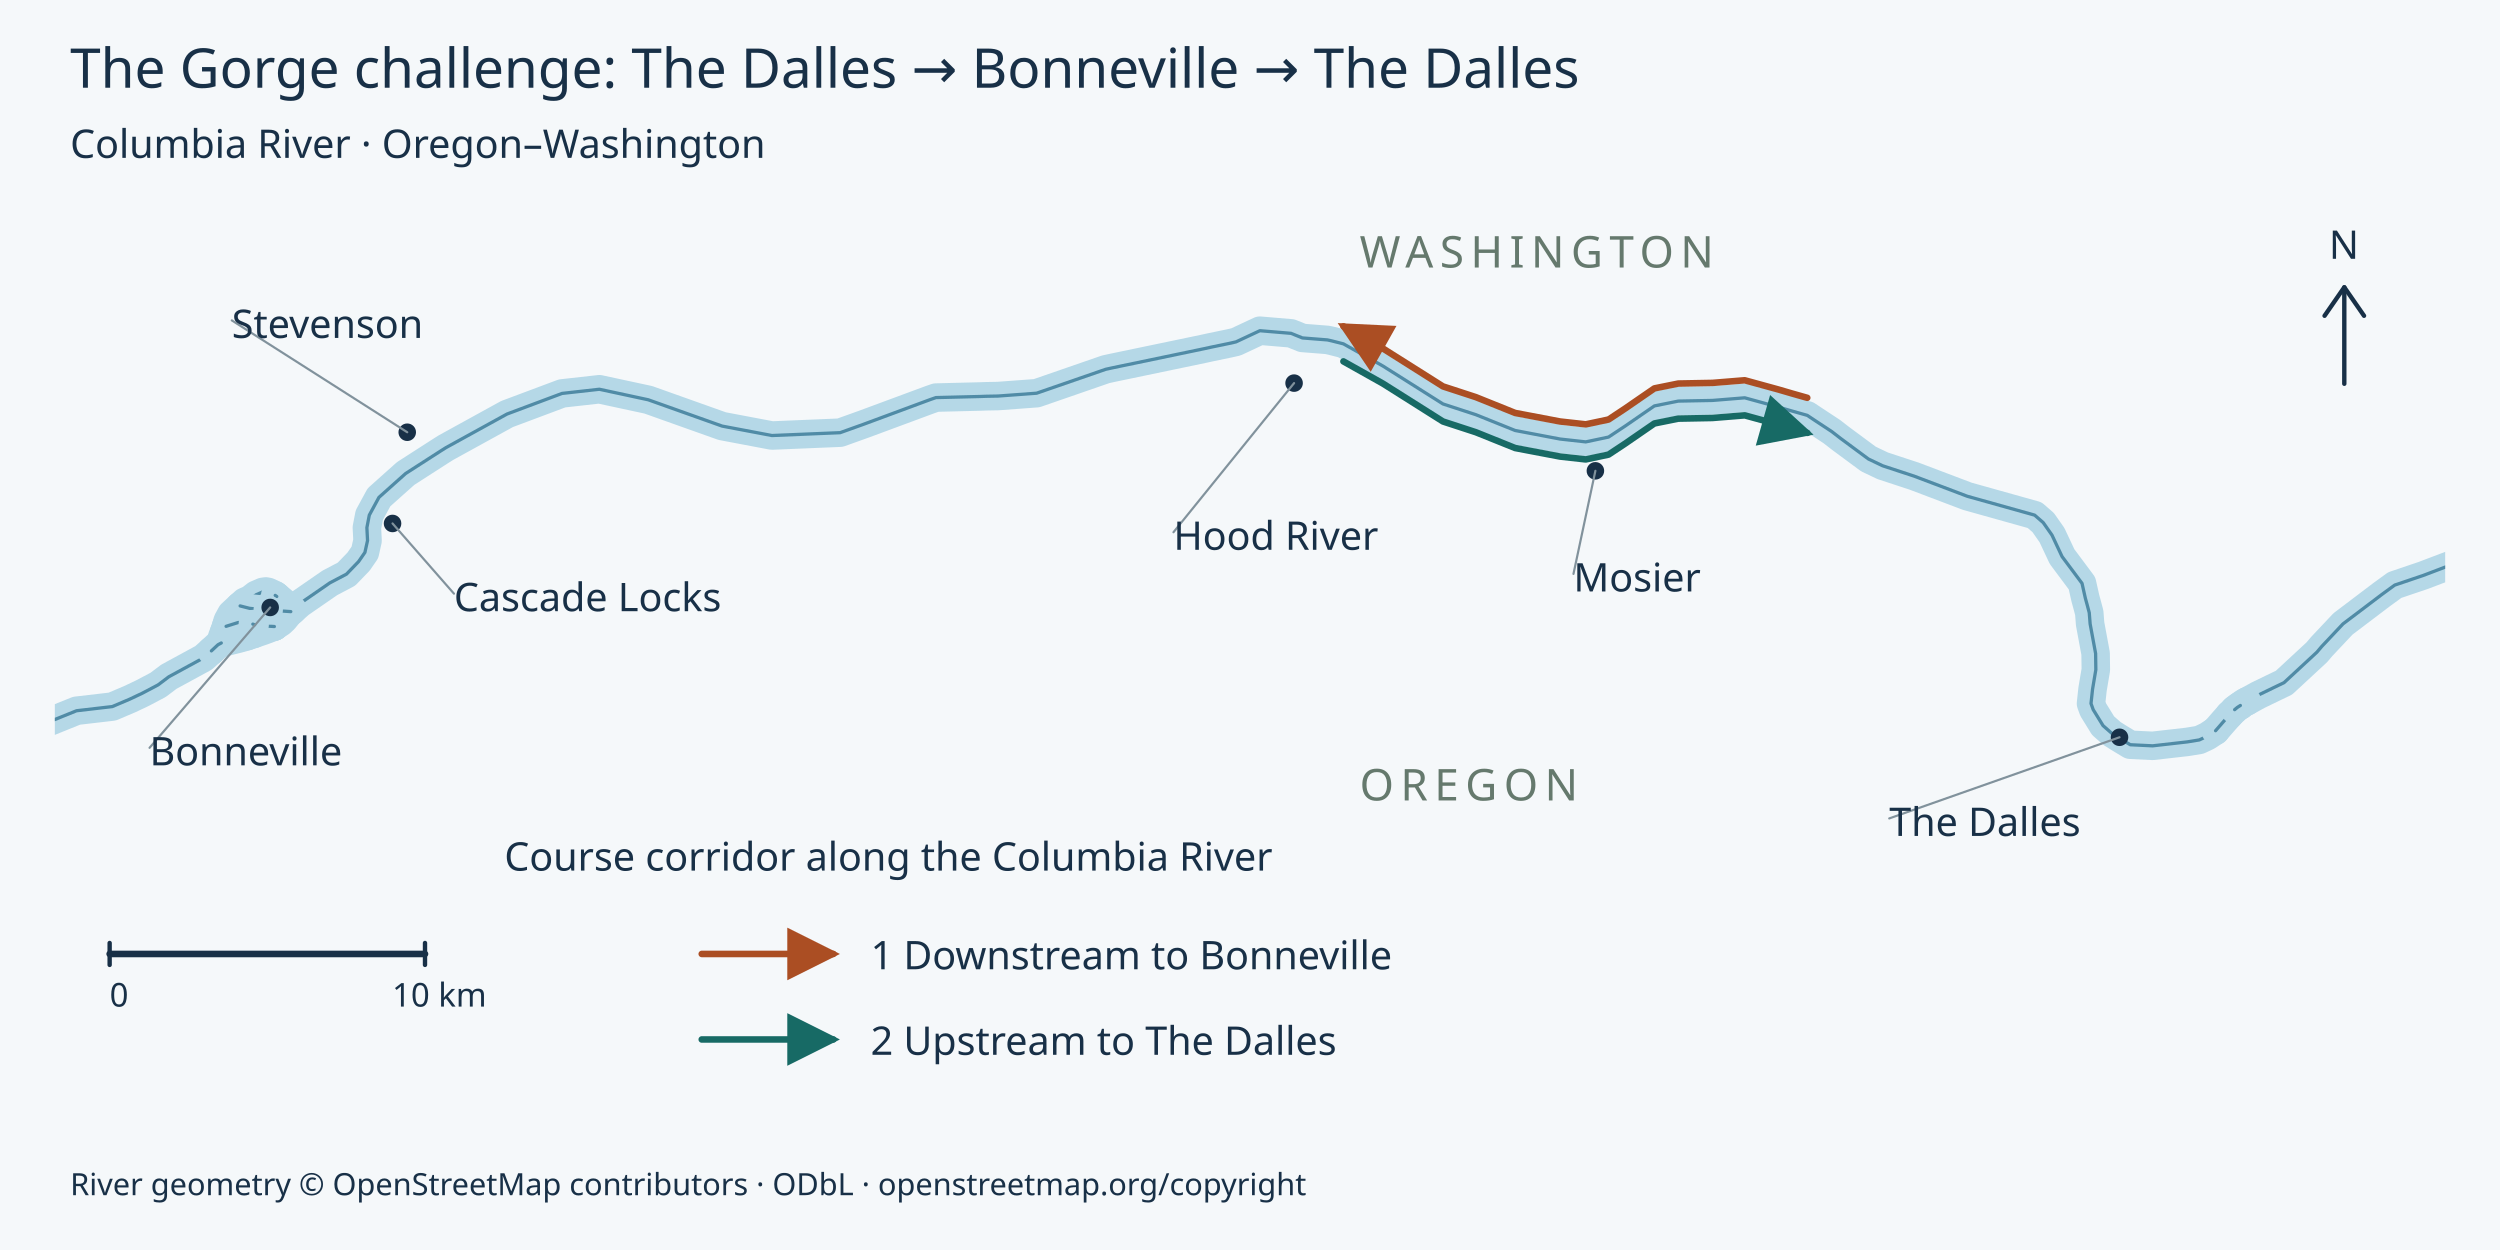
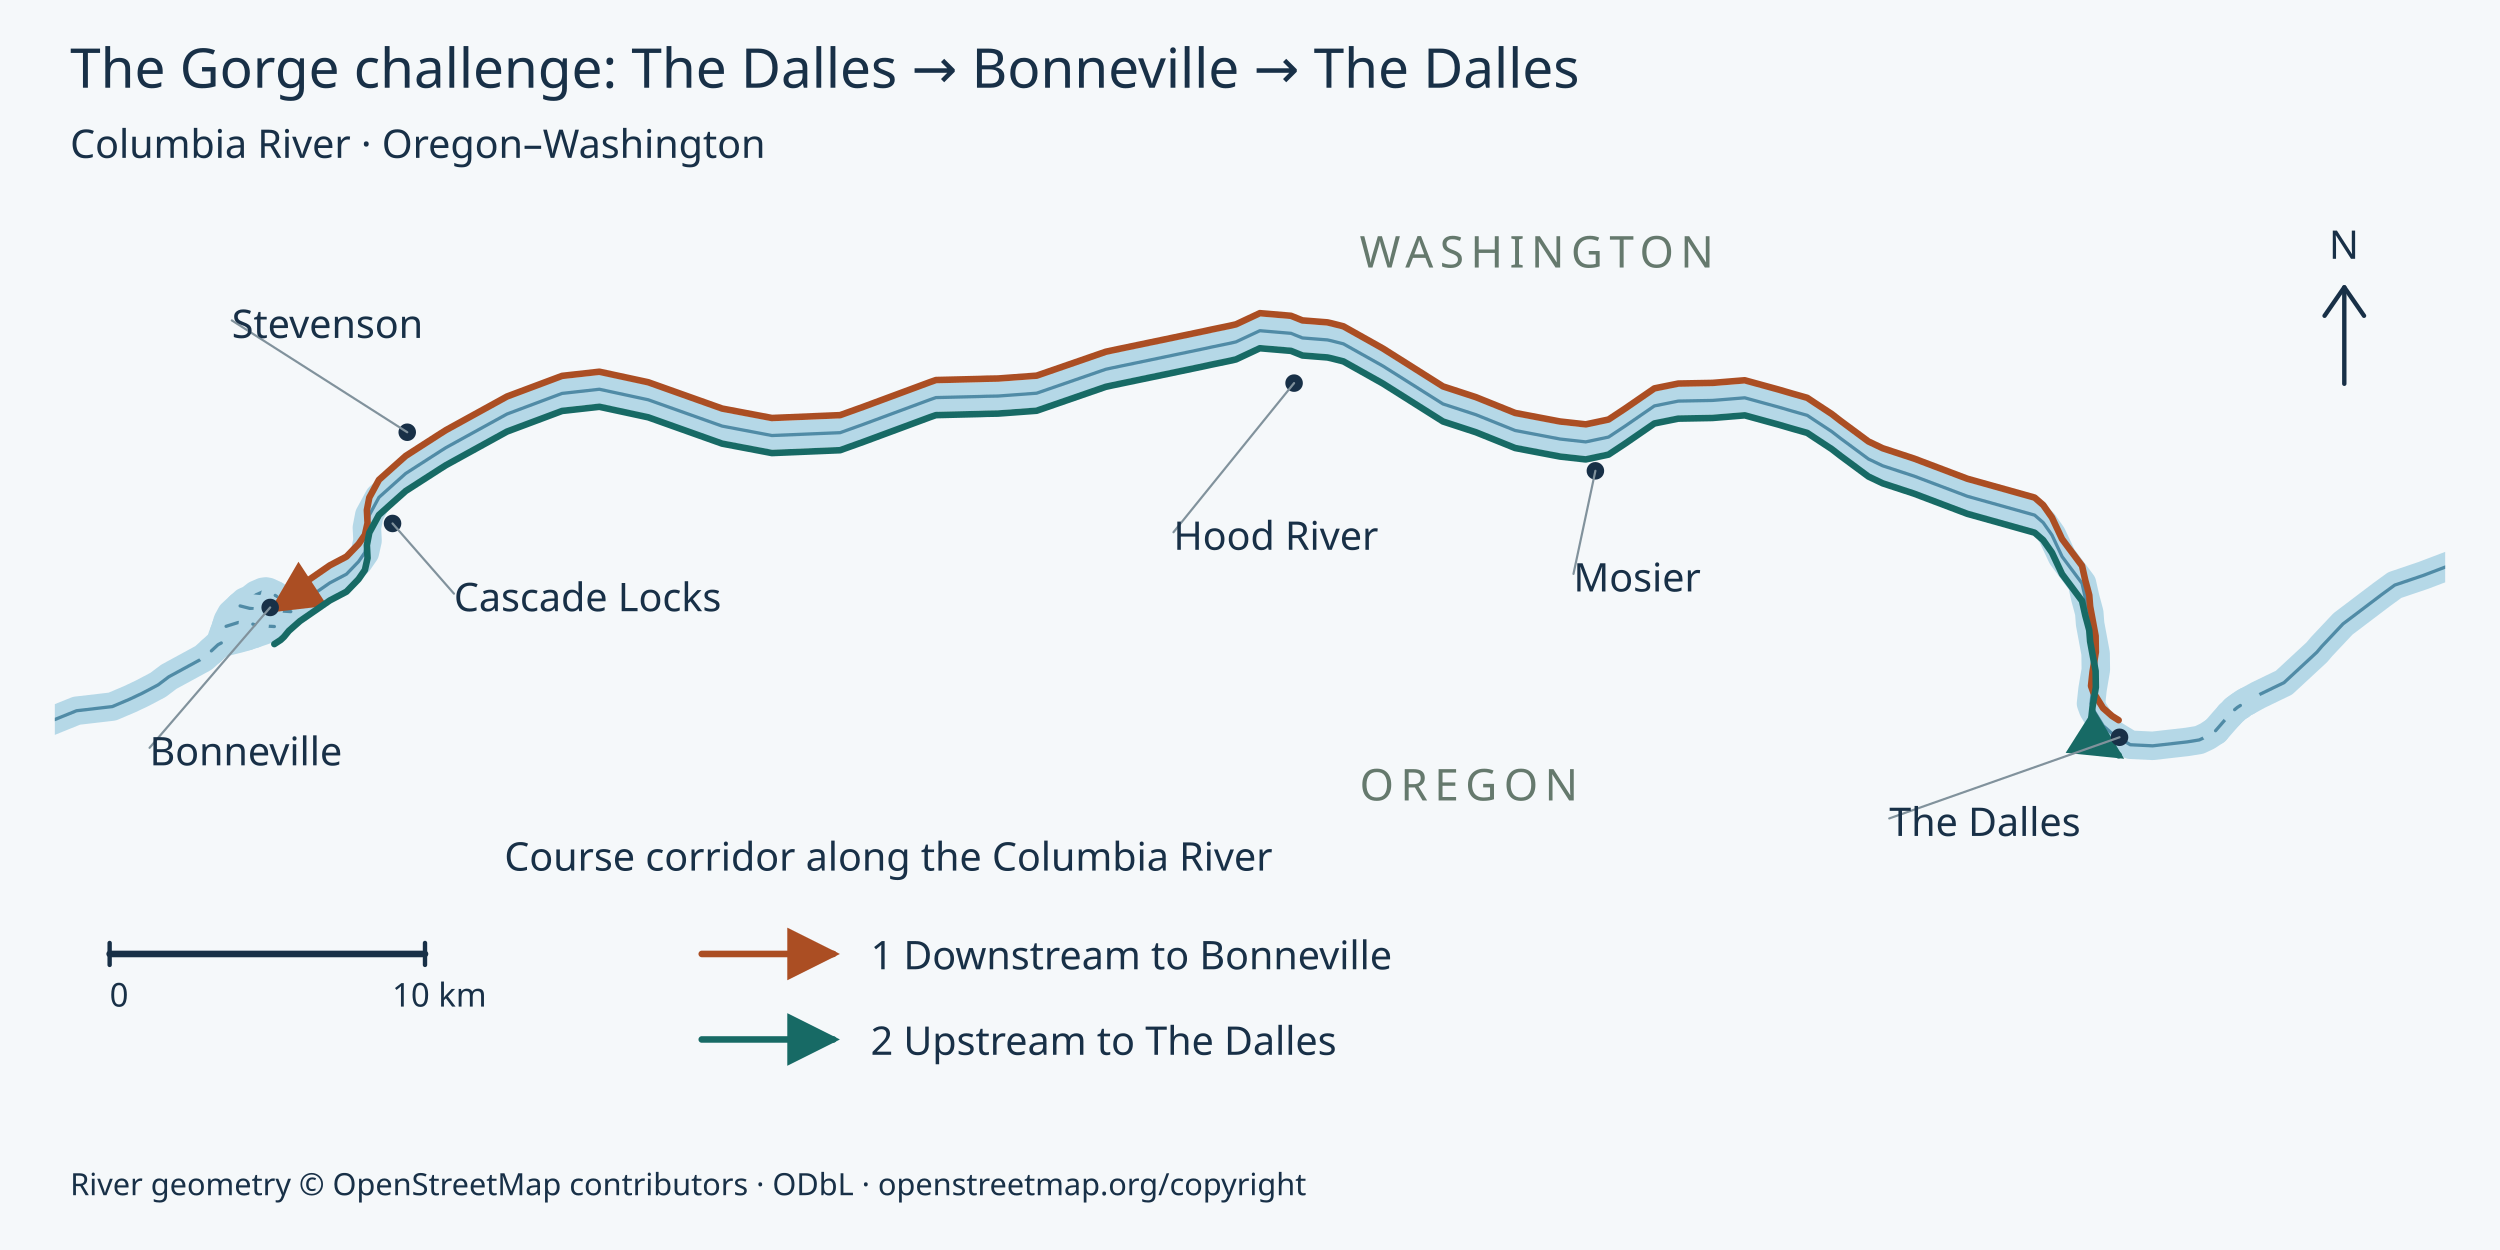
<svg xmlns="http://www.w3.org/2000/svg" viewBox="0 0 1140 570" role="img" aria-labelledby="title desc">
  <rect width="1140" height="570" fill="#f5f8fa" />
  <defs>
    <marker id="out" markerWidth="8" markerHeight="8" refX="7" refY="4" orient="auto">
      <path d="M0 0L8 4L0 8Z" fill="#ab4e23" />
    </marker>
    <marker id="back" markerWidth="8" markerHeight="8" refX="7" refY="4" orient="auto">
      <path d="M0 0L8 4L0 8Z" fill="#176a65" />
    </marker>
  </defs>
  <g font-family="system-ui, sans-serif" fill="#183047">
    <text x="32.0" y="40.0" font-size="25">The Gorge challenge: The Dalles → Bonneville → The Dalles</text>
    <text x="32.0" y="72.0" font-size="18">Columbia River · Oregon–Washington</text>
    <text x="620.0" y="122.0" font-size="20" letter-spacing="3" fill="#65796d">WASHINGTON</text>
    <text x="620.0" y="365.0" font-size="20" letter-spacing="3" fill="#65796d">OREGON</text>
    <g clip-path="url(#mapclip)">
      <polyline points="1019.0,323.6 1016.7,325.9" fill="none" stroke="#b5d8e7" stroke-width="13" stroke-linecap="round" stroke-linejoin="round" />
      <polyline points="1019.0,323.6 1016.7,325.9" fill="none" stroke="#508ba6" stroke-width="1.5" stroke-linecap="round" stroke-linejoin="round" />
    </g>
    <g clip-path="url(#mapclip)">
      <polyline points="1010.3,333.2 1006.5,335.7 1002.9,337.4 997.4,338.3 981.6,340.1 971.4,339.6 966.1,336.4 963.1,334.5 959.0,330.9 954.5,323.6 953.5,320.8 954.2,314.3 955.7,305.4 955.6,298.0 953.1,284.5 952.7,279.4 951.8,276.0 950.9,272.7 949.4,266.0 940.3,253.8 935.7,244.0 931.7,238.3 927.8,234.9 897.1,226.3 872.8,217.1 858.5,212.4 852.0,209.3 839.3,199.9 835.3,196.8 827.4,191.6 824.1,189.4 817.4,187.5 810.9,185.6 795.6,181.4 789.5,181.9 780.9,182.6 765.3,182.9 754.4,185.1 740.9,194.4 733.5,199.3 723.1,201.5 711.4,200.2 690.9,196.3 673.0,189.1 658.0,184.2 630.6,166.9 612.6,156.8 607.1,155.4 605.3,155.0 593.9,154.1 588.7,152.0 574.5,150.8 563.6,155.9 560.5,156.6 552.3,158.3 549.1,159.0 538.1,161.3 507.4,167.7 504.2,168.4 472.7,179.3 455.1,180.6 449.7,180.7 446.9,180.8 426.8,181.3 424.2,182.2 393.7,193.5 383.1,197.3 352.0,198.6 329.3,194.3 295.6,182.3 273.3,177.5 256.3,179.4 231.2,188.8 203.4,204.1 200.7,205.8 185.0,215.9 179.5,220.8 172.8,226.8 168.4,234.9 167.3,240.6 167.6,246.5 166.4,251.9 163.5,256.1 158.0,261.8 150.4,265.8 136.8,275.2 133.5,278.1 132.6,278.9 131.7,279.7 129.5,282.4 128.0,283.8 125.1,285.7" fill="none" stroke="#b5d8e7" stroke-width="13" stroke-linecap="round" stroke-linejoin="round" />
      <polyline points="1010.3,333.2 1006.5,335.7 1002.9,337.4 997.4,338.3 981.6,340.1 971.4,339.6 966.1,336.4 963.1,334.5 959.0,330.9 954.5,323.6 953.5,320.8 954.2,314.3 955.7,305.4 955.6,298.0 953.1,284.5 952.7,279.4 951.8,276.0 950.9,272.7 949.4,266.0 940.3,253.8 935.7,244.0 931.7,238.3 927.8,234.9 897.1,226.3 872.8,217.1 858.5,212.4 852.0,209.3 839.3,199.9 835.3,196.8 827.4,191.6 824.1,189.4 817.4,187.5 810.9,185.6 795.6,181.4 789.5,181.9 780.9,182.6 765.3,182.9 754.4,185.1 740.9,194.4 733.5,199.3 723.1,201.5 711.4,200.2 690.9,196.3 673.0,189.1 658.0,184.2 630.6,166.9 612.6,156.8 607.1,155.4 605.3,155.0 593.9,154.1 588.7,152.0 574.5,150.8 563.6,155.9 560.5,156.6 552.3,158.3 549.1,159.0 538.1,161.3 507.4,167.7 504.2,168.4 472.7,179.3 455.1,180.6 449.7,180.7 446.9,180.8 426.8,181.3 424.2,182.2 393.7,193.5 383.1,197.3 352.0,198.6 329.3,194.3 295.6,182.3 273.3,177.5 256.3,179.4 231.2,188.8 203.4,204.1 200.7,205.8 185.0,215.9 179.5,220.8 172.8,226.8 168.4,234.9 167.3,240.6 167.6,246.5 166.4,251.9 163.5,256.1 158.0,261.8 150.4,265.8 136.8,275.2 133.5,278.1 132.6,278.9 131.7,279.7 129.5,282.4 128.0,283.8 125.1,285.7" fill="none" stroke="#508ba6" stroke-width="1.5" stroke-linecap="round" stroke-linejoin="round" />
    </g>
    <g clip-path="url(#mapclip)">
      <polyline points="96.4,296.8 92.8,300.0 77.0,308.6 72.1,312.3 64.9,316.1 59.2,318.8 51.2,322.2 34.9,324.1 15.1,332.1 8.7,334.9 -9.7,346.1 -30.6,354.9 -59.9,364.1 -70.4,367.3 -90.7,373.6 -110.8,379.9 -129.4,386.3 -146.2,400.3 -157.5,406.7 -159.3,407.7 -162.4,409.4 -165.5,411.2 -185.9,415.7 -216.3,426.7 -232.1,430.8 -238.8,431.7 -245.6,432.7 -248.9,433.4 -258.5,434.6 -269.6,435.9 -293.2,436.3 -309.2,430.6 -321.3,419.1 -324.5,414.4 -327.6,410.1 -330.9,404.8 -335.3,397.0 -346.1,392.1 -353.8,390.9 -366.5,389.8 -371.7,390.1 -377.0,391.2 -385.2,394.3 -392.6,398.4 -406.7,403.8 -424.2,403.4 -437.0,400.2 -438.7,399.7 -454.0,395.1 -463.9,389.4 -472.0,385.1 -478.1,381.0 -479.0,380.4 -493.6,376.9 -521.6,369.9 -546.4,362.5 -560.3,355.1 -572.2,350.7 -589.5,347.1 -597.8,346.1 -616.1,342.7 -634.3,340.2 -652.9,338.8 -659.0,337.2" fill="none" stroke="#b5d8e7" stroke-width="13" stroke-linecap="round" stroke-linejoin="round" />
      <polyline points="96.4,296.8 92.8,300.0 77.0,308.6 72.1,312.3 64.9,316.1 59.2,318.8 51.2,322.2 34.9,324.1 15.1,332.1 8.7,334.9 -9.7,346.1 -30.6,354.9 -59.9,364.1 -70.4,367.3 -90.7,373.6 -110.8,379.9 -129.4,386.3 -146.2,400.3 -157.5,406.7 -159.3,407.7 -162.4,409.4 -165.5,411.2 -185.9,415.7 -216.3,426.7 -232.1,430.8 -238.8,431.7 -245.6,432.7 -248.9,433.4 -258.5,434.6 -269.6,435.9 -293.2,436.3 -309.2,430.6 -321.3,419.1 -324.5,414.4 -327.6,410.1 -330.9,404.8 -335.3,397.0 -346.1,392.1 -353.8,390.9 -366.5,389.8 -371.7,390.1 -377.0,391.2 -385.2,394.3 -392.6,398.4 -406.7,403.8 -424.2,403.4 -437.0,400.2 -438.7,399.7 -454.0,395.1 -463.9,389.4 -472.0,385.1 -478.1,381.0 -479.0,380.4 -493.6,376.9 -521.6,369.9 -546.4,362.5 -560.3,355.1 -572.2,350.7 -589.5,347.1 -597.8,346.1 -616.1,342.7 -634.3,340.2 -652.9,338.8 -659.0,337.2" fill="none" stroke="#508ba6" stroke-width="1.5" stroke-linecap="round" stroke-linejoin="round" />
    </g>
    <g clip-path="url(#mapclip)">
      <polyline points="115.7,289.1 112.7,290.1" fill="none" stroke="#b5d8e7" stroke-width="13" stroke-linecap="round" stroke-linejoin="round" />
      <polyline points="115.7,289.1 112.7,290.1" fill="none" stroke="#508ba6" stroke-width="1.5" stroke-linecap="round" stroke-linejoin="round" />
    </g>
    <g clip-path="url(#mapclip)">
      <polyline points="116.7,287.6 114.3,287.1" fill="none" stroke="#b5d8e7" stroke-width="13" stroke-linecap="round" stroke-linejoin="round" />
      <polyline points="116.7,287.6 114.3,287.1" fill="none" stroke="#508ba6" stroke-width="1.5" stroke-linecap="round" stroke-linejoin="round" />
    </g>
    <g clip-path="url(#mapclip)">
      <polyline points="125.1,285.7 120.1,287.6 115.7,289.1" fill="none" stroke="#b5d8e7" stroke-width="13" stroke-linecap="round" stroke-linejoin="round" />
      <polyline points="125.1,285.7 120.1,287.6 115.7,289.1" fill="none" stroke="#508ba6" stroke-width="1.5" stroke-linecap="round" stroke-linejoin="round" />
    </g>
    <g clip-path="url(#mapclip)">
      <polyline points="112.7,290.1 108.9,291.2 100.9,293.2" fill="none" stroke="#b5d8e7" stroke-width="13" stroke-linecap="round" stroke-linejoin="round" />
      <polyline points="112.7,290.1 108.9,291.2 100.9,293.2" fill="none" stroke="#508ba6" stroke-width="1.5" stroke-linecap="round" stroke-linejoin="round" />
    </g>
    <g clip-path="url(#mapclip)">
      <polyline points="125.1,285.7 119.8,287.0 117.5,287.6 116.7,287.6" fill="none" stroke="#b5d8e7" stroke-width="13" stroke-linecap="round" stroke-linejoin="round" />
      <polyline points="125.1,285.7 119.8,287.0 117.5,287.6 116.7,287.6" fill="none" stroke="#508ba6" stroke-width="1.5" stroke-linecap="round" stroke-linejoin="round" />
    </g>
    <g clip-path="url(#mapclip)">
      <polyline points="114.3,287.1 111.8,286.6 110.5,286.4 110.1,286.4 108.0,286.3 105.5,286.9 102.2,288.2 101.3,290.5 100.9,292.5" fill="none" stroke="#b5d8e7" stroke-width="13" stroke-linecap="round" stroke-linejoin="round" />
      <polyline points="114.3,287.1 111.8,286.6 110.5,286.4 110.1,286.4 108.0,286.3 105.5,286.9 102.2,288.2 101.3,290.5 100.9,292.5" fill="none" stroke="#508ba6" stroke-width="1.5" stroke-linecap="round" stroke-linejoin="round" />
    </g>
    <g clip-path="url(#mapclip)">
      <polyline points="1501.1,165.4 1492.1,171.5 1472.3,181.4 1466.2,184.4 1462.2,186.4 1424.9,203.3 1407.7,210.6 1360.6,228.2 1358.4,229.0 1348.7,232.0 1344.9,233.6 1340.9,235.9 1333.2,241.5 1326.2,247.5 1324.2,249.2 1303.6,268.6 1295.2,276.8 1287.3,282.7 1278.2,285.3 1269.1,284.6 1261.7,282.6 1254.6,275.3 1245.5,264.4 1242.8,260.7 1238.4,258.0 1230.2,257.3 1198.7,270.3 1191.4,271.4 1180.9,267.0 1166.5,263.2 1149.9,261.7 1140.5,257.6 1132.6,254.6 1124.2,255.1 1105.0,262.4 1092.0,266.8 1086.1,271.1 1068.4,284.5 1058.7,294.8 1056.5,297.4 1041.5,311.3 1036.3,313.8 1029.7,317.0 1024.6,319.8" fill="none" stroke="#b5d8e7" stroke-width="13" stroke-linecap="round" stroke-linejoin="round" />
      <polyline points="1501.1,165.4 1492.1,171.5 1472.3,181.4 1466.2,184.4 1462.2,186.4 1424.9,203.3 1407.7,210.6 1360.6,228.2 1358.4,229.0 1348.7,232.0 1344.9,233.6 1340.9,235.9 1333.2,241.5 1326.2,247.5 1324.2,249.2 1303.6,268.6 1295.2,276.8 1287.3,282.7 1278.2,285.3 1269.1,284.6 1261.7,282.6 1254.6,275.3 1245.5,264.4 1242.8,260.7 1238.4,258.0 1230.2,257.3 1198.7,270.3 1191.4,271.4 1180.9,267.0 1166.5,263.2 1149.9,261.7 1140.5,257.6 1132.6,254.6 1124.2,255.1 1105.0,262.4 1092.0,266.8 1086.1,271.1 1068.4,284.5 1058.7,294.8 1056.5,297.4 1041.5,311.3 1036.3,313.8 1029.7,317.0 1024.6,319.8" fill="none" stroke="#508ba6" stroke-width="1.5" stroke-linecap="round" stroke-linejoin="round" />
    </g>
    <g clip-path="url(#mapclip)">
      <polyline points="100.9,292.5 100.9,293.2" fill="none" stroke="#b5d8e7" stroke-width="13" stroke-linecap="round" stroke-linejoin="round" />
      <polyline points="100.9,292.5 100.9,293.2" fill="none" stroke="#508ba6" stroke-width="1.5" stroke-linecap="round" stroke-linejoin="round" />
    </g>
    <g clip-path="url(#mapclip)">
      <polyline points="125.5,271.5 125.3,271.3 122.3,269.9 121.2,269.7 119.8,269.9 116.8,271.2 114.1,273.3 111.6,274.4 110.0,275.9 109.5,276.3 108.4,277.3 105.5,280.0 103.8,283.1 103.1,285.6 102.2,288.2" fill="none" stroke="#b5d8e7" stroke-width="13" stroke-linecap="round" stroke-linejoin="round" />
      <polyline points="125.5,271.5 125.3,271.3 122.3,269.9 121.2,269.7 119.8,269.9 116.8,271.2 114.1,273.3 111.6,274.4 110.0,275.9 109.5,276.3 108.4,277.3 105.5,280.0 103.8,283.1 103.1,285.6 102.2,288.2" fill="none" stroke="#508ba6" stroke-width="1.5" stroke-linecap="round" stroke-linejoin="round" />
    </g>
    <g clip-path="url(#mapclip)">
      <polyline points="115.3,284.6 114.8,284.5 111.4,283.5 108.5,283.9 103.1,285.6" fill="none" stroke="#b5d8e7" stroke-width="13" stroke-linecap="round" stroke-linejoin="round" />
      <polyline points="115.3,284.6 114.8,284.5 111.4,283.5 108.5,283.9 103.1,285.6" fill="none" stroke="#508ba6" stroke-width="1.5" stroke-linecap="round" stroke-linejoin="round" />
    </g>
    <g clip-path="url(#mapclip)">
      <polyline points="122.1,278.2 120.7,278.1 113.8,277.4 109.5,276.3" fill="none" stroke="#b5d8e7" stroke-width="13" stroke-linecap="round" stroke-linejoin="round" />
      <polyline points="122.1,278.2 120.7,278.1 113.8,277.4 109.5,276.3" fill="none" stroke="#508ba6" stroke-width="1.5" stroke-linecap="round" stroke-linejoin="round" />
    </g>
    <g clip-path="url(#mapclip)">
      <polyline points="133.5,278.1 126.2,272.0" fill="none" stroke="#b5d8e7" stroke-width="13" stroke-linecap="round" stroke-linejoin="round" />
      <polyline points="133.5,278.1 126.2,272.0" fill="none" stroke="#508ba6" stroke-width="1.5" stroke-linecap="round" stroke-linejoin="round" />
    </g>
    <g clip-path="url(#mapclip)">
      <polyline points="132.6,278.9 129.7,278.7 122.5,278.2" fill="none" stroke="#b5d8e7" stroke-width="13" stroke-linecap="round" stroke-linejoin="round" />
      <polyline points="132.6,278.9 129.7,278.7 122.5,278.2" fill="none" stroke="#508ba6" stroke-width="1.5" stroke-linecap="round" stroke-linejoin="round" />
    </g>
    <g clip-path="url(#mapclip)">
      <polyline points="125.1,285.7 117.1,285.2 116.1,284.9" fill="none" stroke="#b5d8e7" stroke-width="13" stroke-linecap="round" stroke-linejoin="round" />
      <polyline points="125.1,285.7 117.1,285.2 116.1,284.9" fill="none" stroke="#508ba6" stroke-width="1.5" stroke-linecap="round" stroke-linejoin="round" />
    </g>
    <g clip-path="url(#mapclip)">
      <polyline points="126.2,272.0 125.5,271.5" fill="none" stroke="#b5d8e7" stroke-width="13" stroke-linecap="round" stroke-linejoin="round" />
      <polyline points="126.2,272.0 125.5,271.5" fill="none" stroke="#508ba6" stroke-width="1.5" stroke-linecap="round" stroke-linejoin="round" />
    </g>
    <g clip-path="url(#mapclip)">
      <polyline points="122.5,278.2 122.1,278.2" fill="none" stroke="#b5d8e7" stroke-width="13" stroke-linecap="round" stroke-linejoin="round" />
      <polyline points="122.5,278.2 122.1,278.2" fill="none" stroke="#508ba6" stroke-width="1.5" stroke-linecap="round" stroke-linejoin="round" />
    </g>
    <g clip-path="url(#mapclip)">
      <polyline points="116.1,284.9 115.3,284.6" fill="none" stroke="#b5d8e7" stroke-width="13" stroke-linecap="round" stroke-linejoin="round" />
      <polyline points="116.1,284.9 115.3,284.6" fill="none" stroke="#508ba6" stroke-width="1.5" stroke-linecap="round" stroke-linejoin="round" />
    </g>
    <g clip-path="url(#mapclip)">
      <polyline points="100.9,293.2 99.4,294.0 97.9,295.4 96.4,296.8" fill="none" stroke="#b5d8e7" stroke-width="13" stroke-linecap="round" stroke-linejoin="round" />
      <polyline points="100.9,293.2 99.4,294.0 97.9,295.4 96.4,296.8" fill="none" stroke="#508ba6" stroke-width="1.5" stroke-linecap="round" stroke-linejoin="round" />
    </g>
    <g clip-path="url(#mapclip)">
      <polyline points="1024.6,319.8 1023.2,320.5 1021.6,321.7" fill="none" stroke="#b5d8e7" stroke-width="13" stroke-linecap="round" stroke-linejoin="round" />
      <polyline points="1024.6,319.8 1023.2,320.5 1021.6,321.7" fill="none" stroke="#508ba6" stroke-width="1.5" stroke-linecap="round" stroke-linejoin="round" />
    </g>
    <g clip-path="url(#mapclip)">
      <polyline points="1016.7,325.9 1014.3,328.6 1010.3,333.2" fill="none" stroke="#b5d8e7" stroke-width="13" stroke-linecap="round" stroke-linejoin="round" />
      <polyline points="1016.7,325.9 1014.3,328.6 1010.3,333.2" fill="none" stroke="#508ba6" stroke-width="1.5" stroke-linecap="round" stroke-linejoin="round" />
    </g>
    <g clip-path="url(#mapclip)">
      <polyline points="1021.6,321.7 1020.2,322.6 1019.0,323.6" fill="none" stroke="#b5d8e7" stroke-width="13" stroke-linecap="round" stroke-linejoin="round" />
      <polyline points="1021.6,321.7 1020.2,322.6 1019.0,323.6" fill="none" stroke="#508ba6" stroke-width="1.5" stroke-linecap="round" stroke-linejoin="round" />
    </g>
-     <polyline points="824.1,181.4 817.4,179.5 810.9,177.6 795.6,173.4 789.5,173.9 780.9,174.6 765.3,174.9 754.4,177.1 740.9,186.4 733.5,191.3 723.1,193.5 711.4,192.2 690.9,188.3 673.0,181.1 658.0,176.2 630.6,158.9 612.6,148.8" fill="none" stroke="#ab4e23" stroke-width="3" stroke-linecap="round" stroke-linejoin="round" marker-end="url(#out)" />
-     <polyline points="612.6,164.8 630.6,174.9 658.0,192.2 673.0,197.1 690.9,204.3 711.4,208.2 723.1,209.5 733.5,207.3 740.9,202.4 754.4,193.1 765.3,190.9 780.9,190.6 789.5,189.9 795.6,189.4 810.9,193.6 817.4,195.5 824.1,197.4" fill="none" stroke="#176a65" stroke-width="3" stroke-linecap="round" stroke-linejoin="round" marker-end="url(#back)" />
+     <polyline points="966.1,328.4 963.1,326.5 959.0,322.9 954.5,315.6 953.5,312.8 954.2,306.3 955.7,297.4 955.6,290.0 953.1,276.5 952.7,271.4 951.8,268.0 950.9,264.7 949.4,258.0 940.3,245.8 935.7,236.0 931.7,230.3 927.8,226.9 897.1,218.3 872.8,209.1 858.5,204.4 852.0,201.3 839.3,191.9 835.3,188.8 827.4,183.6 824.1,181.4 817.4,179.5 810.9,177.6 795.6,173.4 789.5,173.9 780.9,174.6 765.3,174.9 754.4,177.1 740.9,186.4 733.5,191.3 723.1,193.5 711.4,192.2 690.9,188.3 673.0,181.1 658.0,176.2 630.6,158.9 612.6,148.8 607.1,147.4 605.3,147.0 593.9,146.1 588.7,144.0 574.5,142.8 563.6,147.9 560.5,148.6 552.3,150.3 549.1,151.0 538.1,153.3 507.4,159.7 504.2,160.4 472.7,171.3 455.1,172.6 449.7,172.7 446.9,172.8 426.8,173.3 424.2,174.2 393.7,185.5 383.1,189.3 352.0,190.6 329.3,186.3 295.6,174.3 273.3,169.5 256.3,171.4 231.2,180.8 203.4,196.1 200.7,197.8 185.0,207.9 179.5,212.8 172.8,218.8 168.4,226.9 167.3,232.6 167.6,238.5 166.4,243.9 163.5,248.1 158.0,253.8 150.4,257.8 136.8,267.2 133.5,270.1 132.6,270.9 131.7,271.7 129.5,274.4 128.0,275.8 125.1,277.7" fill="none" stroke="#ab4e23" stroke-width="3" stroke-linecap="round" stroke-linejoin="round" marker-end="url(#out)" />
+     <polyline points="125.1,293.7 128.0,291.8 129.5,290.4 131.7,287.7 132.6,286.9 133.5,286.1 136.8,283.2 150.4,273.8 158.0,269.8 163.5,264.1 166.4,259.9 167.6,254.5 167.3,248.6 168.4,242.9 172.8,234.8 179.5,228.8 185.0,223.9 200.7,213.8 203.4,212.1 231.2,196.8 256.3,187.4 273.3,185.5 295.6,190.3 329.3,202.3 352.0,206.6 383.1,205.3 393.7,201.5 424.2,190.2 426.8,189.3 446.9,188.8 449.7,188.7 455.1,188.6 472.7,187.3 504.2,176.4 507.4,175.7 538.1,169.3 549.1,167.0 552.3,166.3 560.5,164.6 563.6,163.9 574.5,158.8 588.7,160.0 593.9,162.1 605.3,163.0 607.1,163.4 612.6,164.8 630.6,174.9 658.0,192.2 673.0,197.1 690.9,204.3 711.4,208.2 723.1,209.5 733.5,207.3 740.9,202.4 754.4,193.1 765.3,190.9 780.9,190.6 789.5,189.9 795.6,189.4 810.9,193.6 817.4,195.5 824.1,197.4 827.4,199.6 835.3,204.8 839.3,207.9 852.0,217.3 858.5,220.4 872.8,225.1 897.1,234.3 927.8,242.9 931.7,246.3 935.7,252.0 940.3,261.8 949.4,274.0 950.9,280.7 951.8,284.0 952.7,287.4 953.1,292.5 955.6,306.0 955.7,313.4 954.2,322.3 953.5,328.8 954.5,331.6 959.0,338.9 963.1,342.5 966.1,344.4" fill="none" stroke="#176a65" stroke-width="3" stroke-linecap="round" stroke-linejoin="round" marker-end="url(#back)" />
    <circle cx="966.5" cy="336.2" r="4" fill="#183047" />
    <polyline points="966.5,336.2 861.5,373.2" fill="none" stroke="#81929c" stroke-width="1" stroke-linecap="round" stroke-linejoin="round" />
    <text x="861.5" y="381.2" font-size="18">The Dalles</text>
    <circle cx="727.5" cy="214.7" r="4" fill="#183047" />
    <polyline points="727.5,214.7 717.5,261.7" fill="none" stroke="#81929c" stroke-width="1" stroke-linecap="round" stroke-linejoin="round" />
    <text x="717.5" y="269.7" font-size="18">Mosier</text>
    <circle cx="590.1" cy="174.7" r="4" fill="#183047" />
    <polyline points="590.1,174.7 535.1,242.7" fill="none" stroke="#81929c" stroke-width="1" stroke-linecap="round" stroke-linejoin="round" />
    <text x="535.1" y="250.7" font-size="18">Hood River</text>
    <circle cx="179.0" cy="238.7" r="4" fill="#183047" />
    <polyline points="179.0,238.7 207.0,270.7" fill="none" stroke="#81929c" stroke-width="1" stroke-linecap="round" stroke-linejoin="round" />
    <text x="207.0" y="278.7" font-size="18">Cascade Locks</text>
    <circle cx="123.2" cy="277.0" r="4" fill="#183047" />
    <polyline points="123.2,277.0 68.2,341.0" fill="none" stroke="#81929c" stroke-width="1" stroke-linecap="round" stroke-linejoin="round" />
    <text x="68.2" y="349.0" font-size="18">Bonneville</text>
    <circle cx="185.7" cy="197.1" r="4" fill="#183047" />
    <polyline points="185.7,197.1 105.7,146.1" fill="none" stroke="#81929c" stroke-width="1" stroke-linecap="round" stroke-linejoin="round" />
    <text x="105.7" y="154.1" font-size="18">Stevenson</text>
    <text x="230.0" y="397.0" font-size="18">Course corridor along the Columbia River</text>
    <polyline points="50.0,435.0 193.8,435.0" fill="none" stroke="#183047" stroke-width="3" stroke-linecap="round" stroke-linejoin="round" />
    <polyline points="50.0,430.0 50.0,440.0" fill="none" stroke="#183047" stroke-width="2" stroke-linecap="round" stroke-linejoin="round" />
    <polyline points="193.8,430.0 193.8,440.0" fill="none" stroke="#183047" stroke-width="2" stroke-linecap="round" stroke-linejoin="round" />
    <text x="50.0" y="459.0" font-size="15">0</text>
    <text x="178.8" y="459.0" font-size="15">10 km</text>
    <text x="1062.0" y="118.0" font-size="18">N</text>
    <polyline points="1069.0,175.0 1069.0,131.0" fill="none" stroke="#183047" stroke-width="2" stroke-linecap="round" stroke-linejoin="round" />
    <polyline points="1060.0,144.0 1069.0,131.0 1078.0,144.0" fill="none" stroke="#183047" stroke-width="2" stroke-linecap="round" stroke-linejoin="round" />
    <polyline points="320.0,435.0 380.0,435.0" fill="none" stroke="#ab4e23" stroke-width="3" stroke-linecap="round" stroke-linejoin="round" marker-end="url(#out)" />
    <text x="397.0" y="442.0" font-size="18">1  Downstream to Bonneville</text>
    <polyline points="320.0,474.0 380.0,474.0" fill="none" stroke="#176a65" stroke-width="3" stroke-linecap="round" stroke-linejoin="round" marker-end="url(#back)" />
    <text x="397.0" y="481.0" font-size="18">2  Upstream to The Dalles</text>
    <text x="32.0" y="545.0" font-size="14">River geometry © OpenStreetMap contributors · ODbL · openstreetmap.org/copyright</text>
  </g>
  <defs>
    <clipPath id="mapclip">
      <rect x="25" y="90" width="1090" height="315" />
    </clipPath>
  </defs>
</svg>
